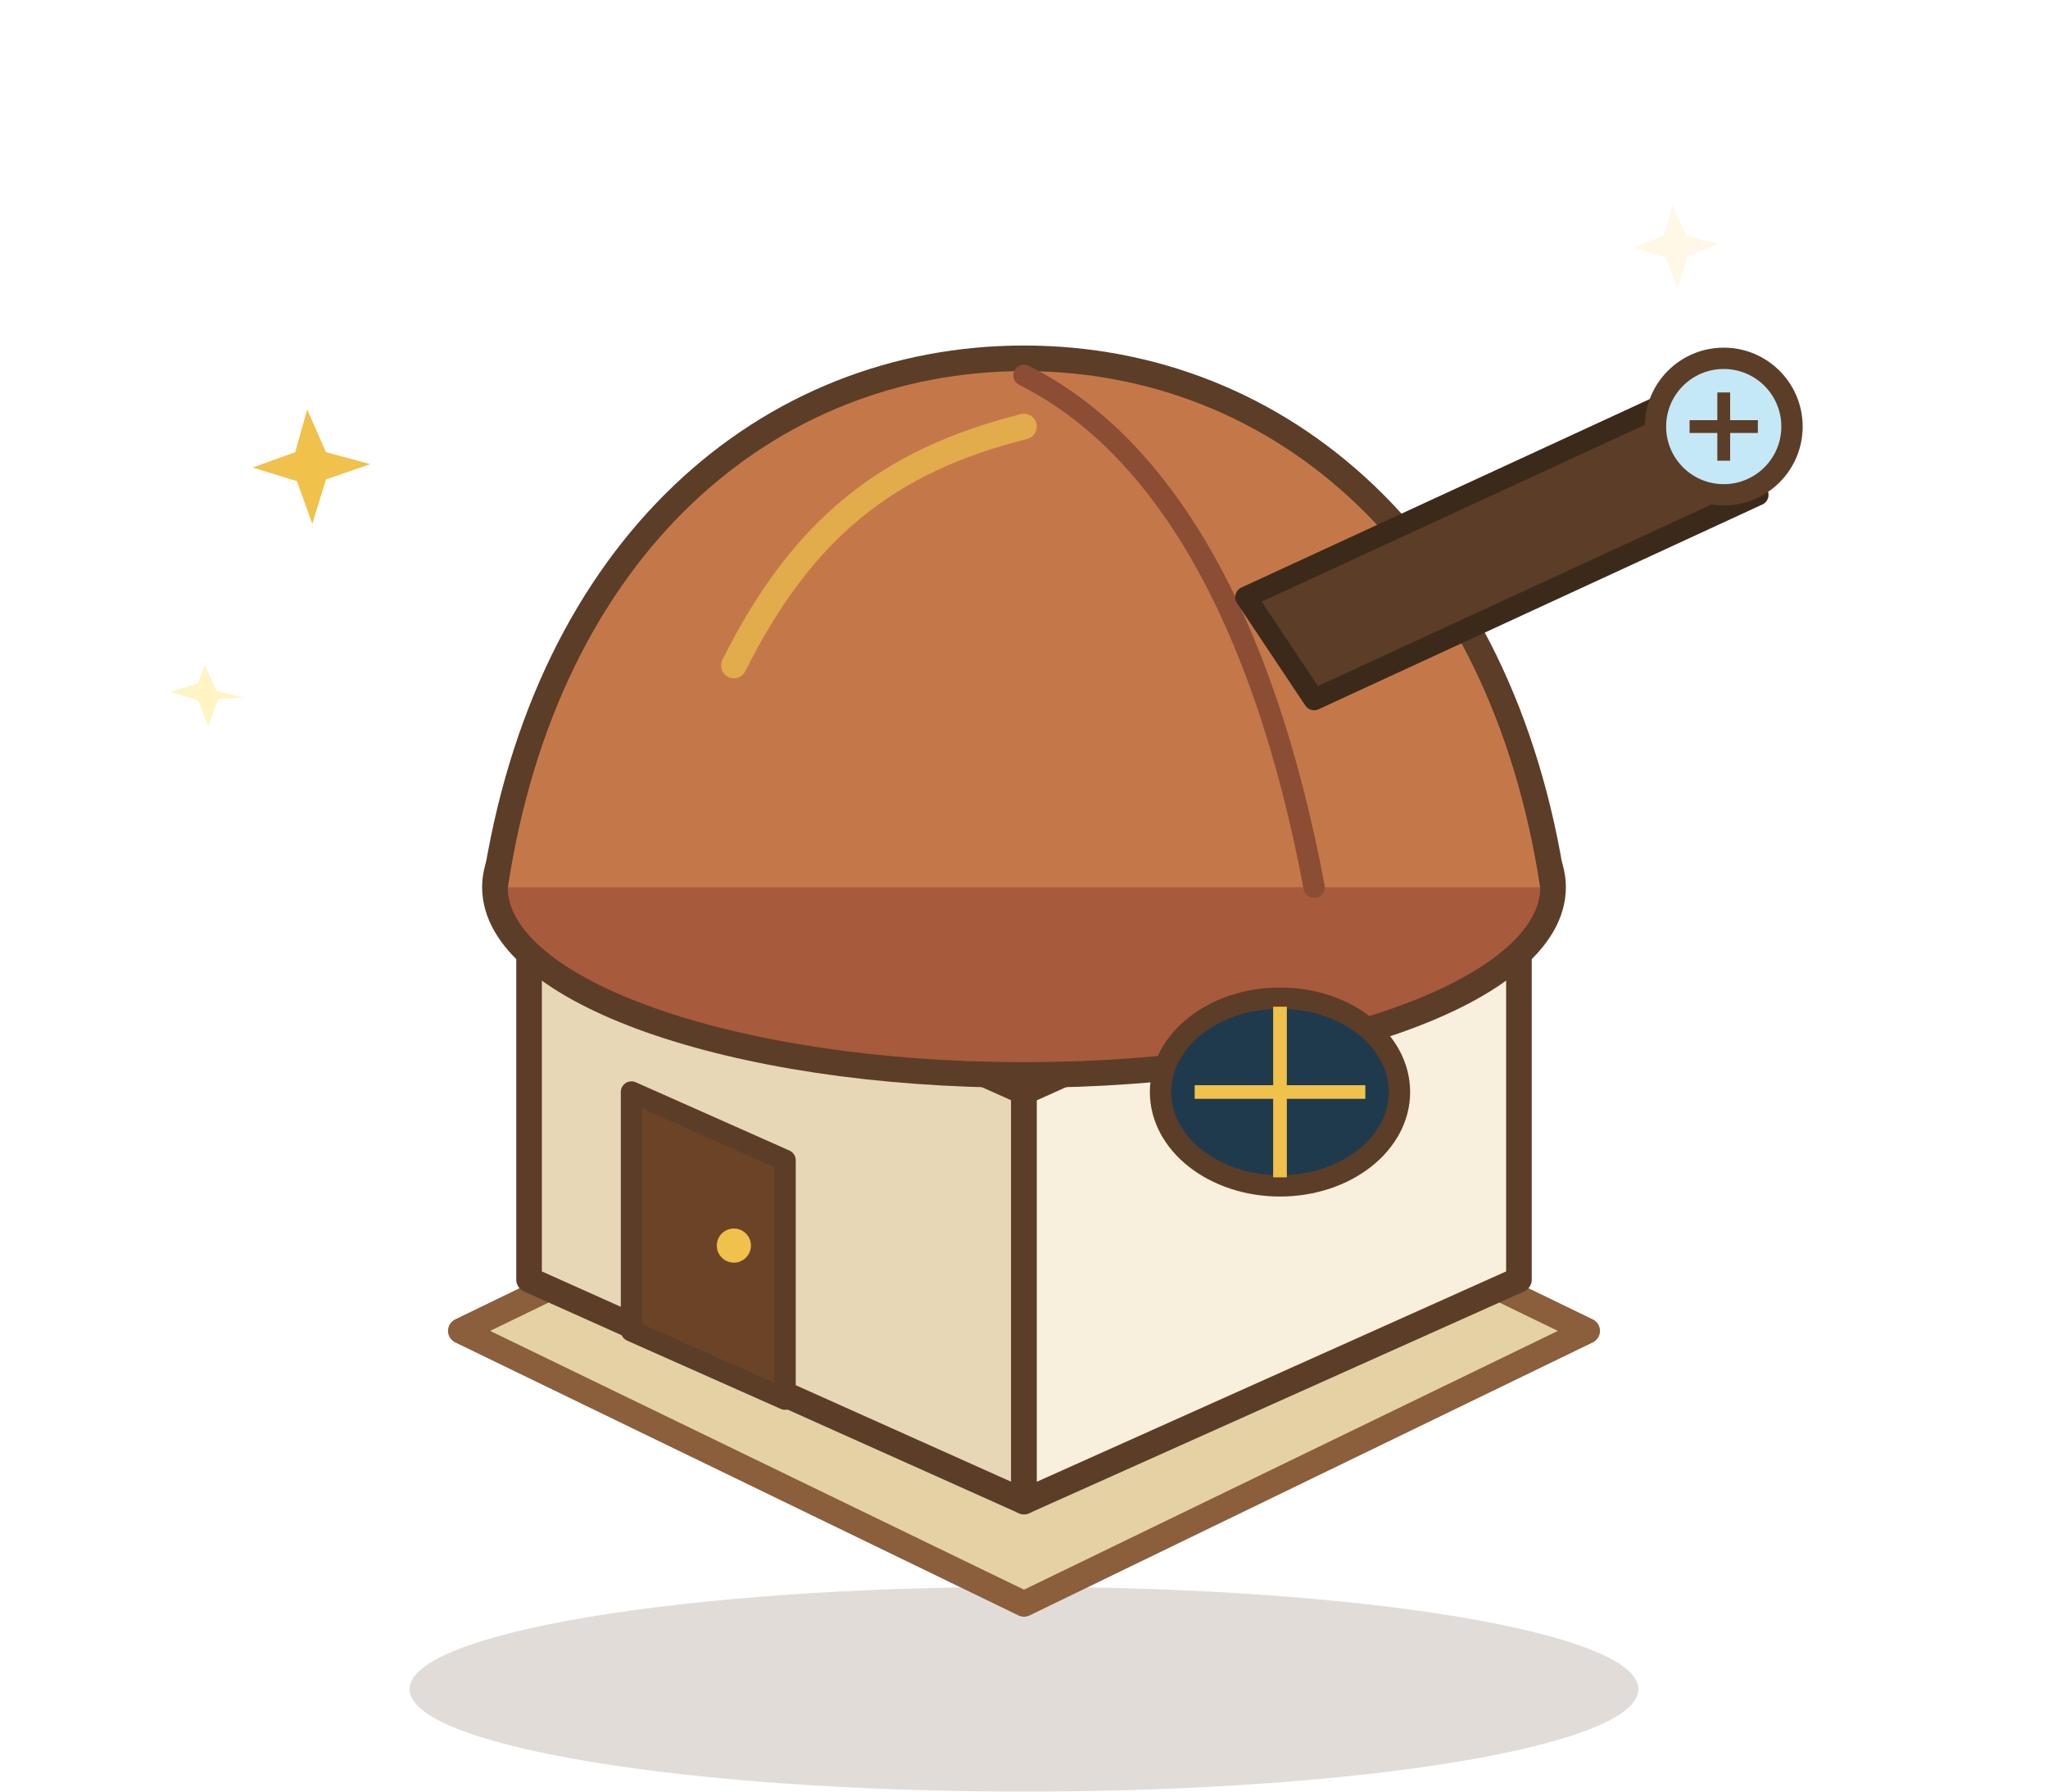
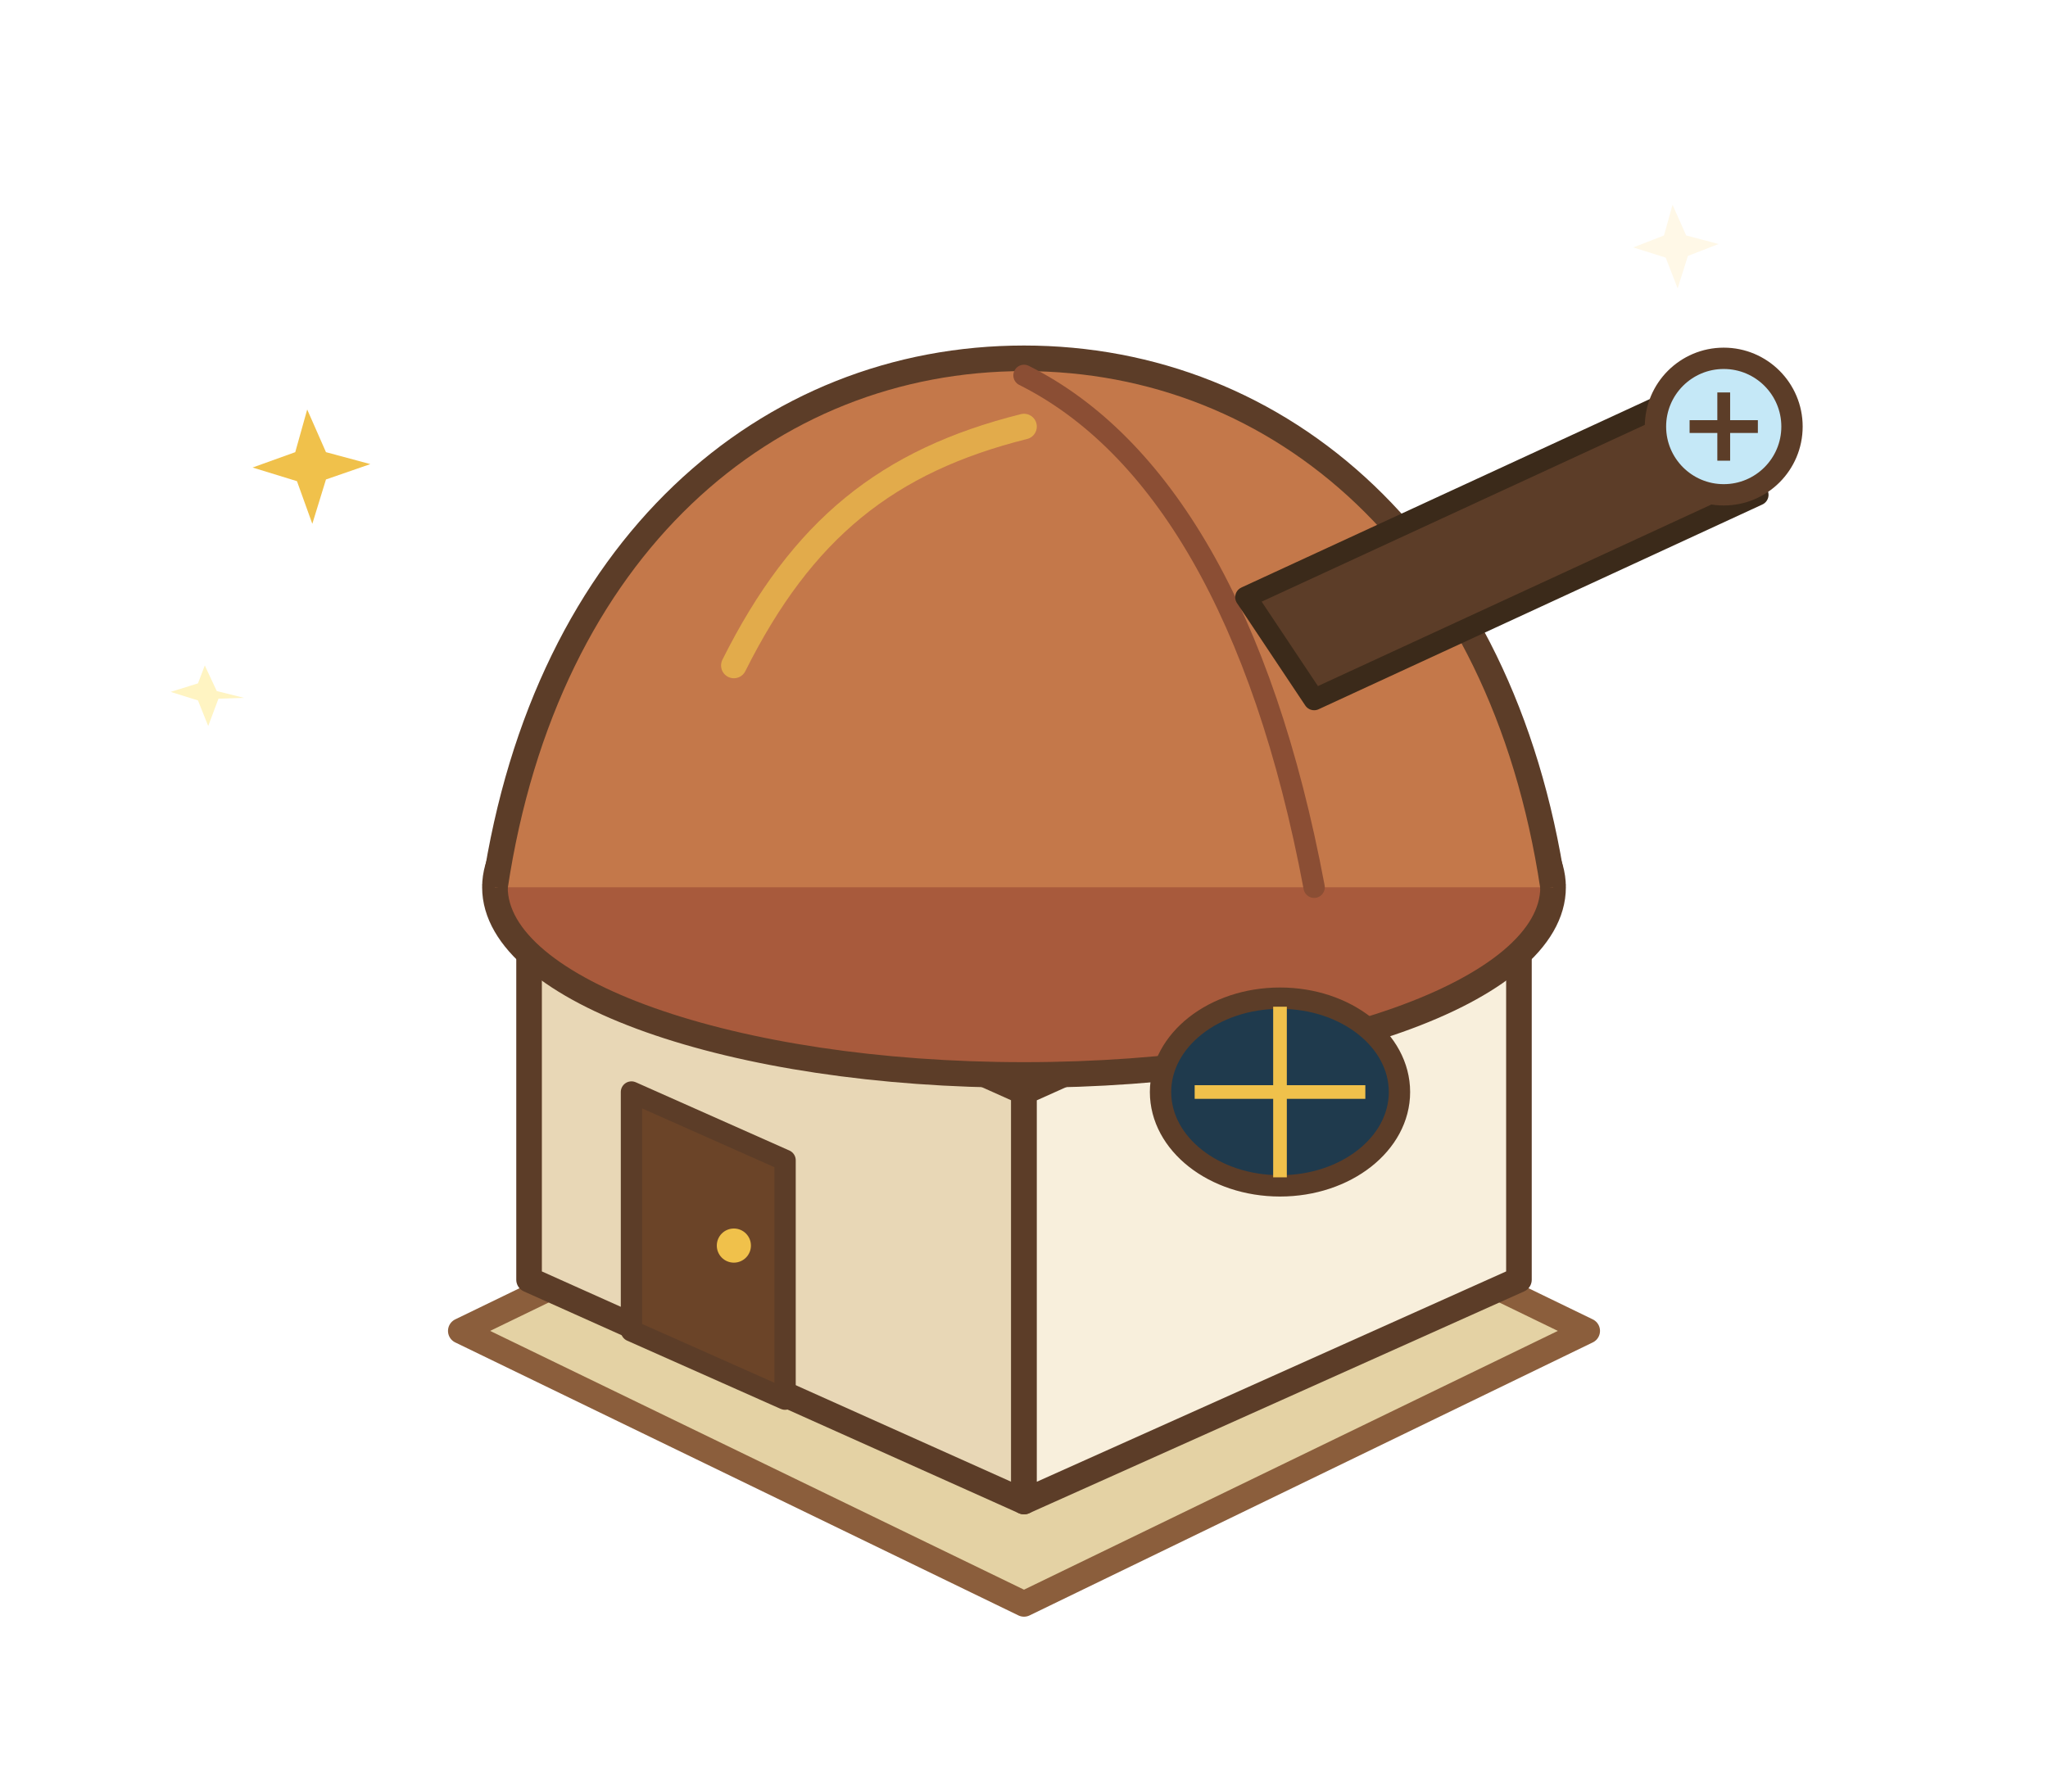
<svg xmlns="http://www.w3.org/2000/svg" viewBox="0 0 240 210" fill="none">
-   <ellipse cx="120" cy="198" rx="72" ry="12" fill="#5c3d28" opacity=".18" />
  <polygon points="120,188 186,156 120,124 54,156" fill="#e4d2a4" stroke="#8b5e3c" stroke-width="3" stroke-linejoin="round" />
  <polygon points="120,176 62,150 62,102 120,128" fill="#e8d7b6" stroke="#5c3d28" stroke-width="3" stroke-linejoin="round" />
  <polygon points="120,176 178,150 178,102 120,128" fill="#f8efdc" stroke="#5c3d28" stroke-width="3" stroke-linejoin="round" />
  <ellipse cx="120" cy="104" rx="62" ry="22" fill="#a85a3c" stroke="#5c3d28" stroke-width="3" />
  <path d="M58 104c6-40 32-62 62-62s56 22 62 62" fill="#c4784a" stroke="#5c3d28" stroke-width="3" stroke-linejoin="round" />
  <path d="M120 44c16 8 28 28 34 60" stroke="#8b4e34" stroke-width="2.5" stroke-linecap="round" />
  <path d="M86 78c8-16 18-24 34-28" stroke="#f0c14b" stroke-width="3" stroke-linecap="round" opacity=".7" />
  <polygon points="146,70 198,46 206,58 154,82" fill="#5c3d28" stroke="#3b2a1a" stroke-width="2.5" stroke-linejoin="round" />
  <circle cx="202" cy="50" r="8" fill="#c5e8f7" stroke="#5c3d28" stroke-width="2.5" />
  <path d="M198 50h8M202 46v8" stroke="#5c3d28" stroke-width="1.5" />
  <polygon points="92,164 74,156 74,128 92,136" fill="#6b4428" stroke="#5c3d28" stroke-width="2.5" stroke-linejoin="round" />
  <circle cx="86" cy="146" r="2" fill="#f0c14b" />
  <ellipse cx="150" cy="128" rx="14" ry="11" fill="#1f3a4d" stroke="#5c3d28" stroke-width="2.5" />
  <path d="M150 118v20M140 128h20" stroke="#f0c14b" stroke-width="1.6" />
  <path d="M36 48l2.2 5 5.2 1.4-5.2 1.8-1.6 5.2-1.8-5-5.2-1.6 5-1.8z" fill="#f0c14b" />
  <path d="M196 24l1.6 3.6 3.8 1-3.6 1.4-1.2 3.8-1.4-3.6-3.8-1.2 3.6-1.4z" fill="#fff8e7" />
  <path d="M24 78l1.4 3 3.2.8-3 .1-1.2 3.2-1.2-3-3.2-1 3.2-1z" fill="#fff4c2" />
</svg>
